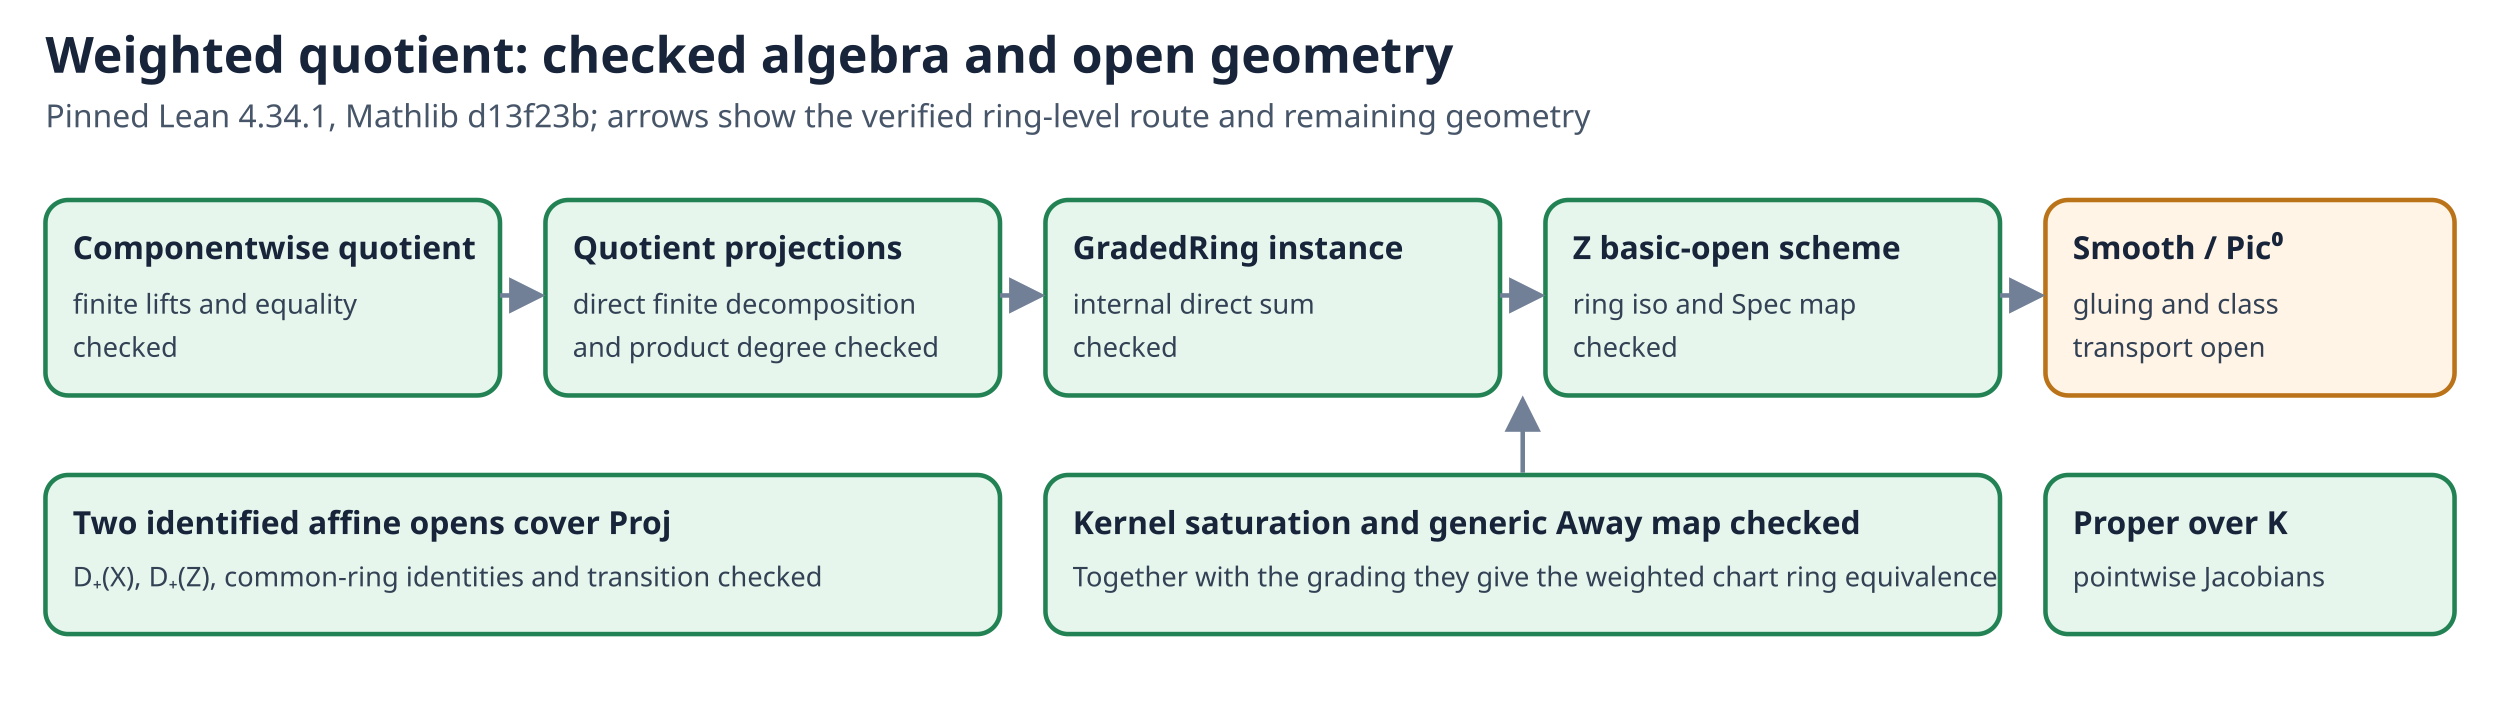
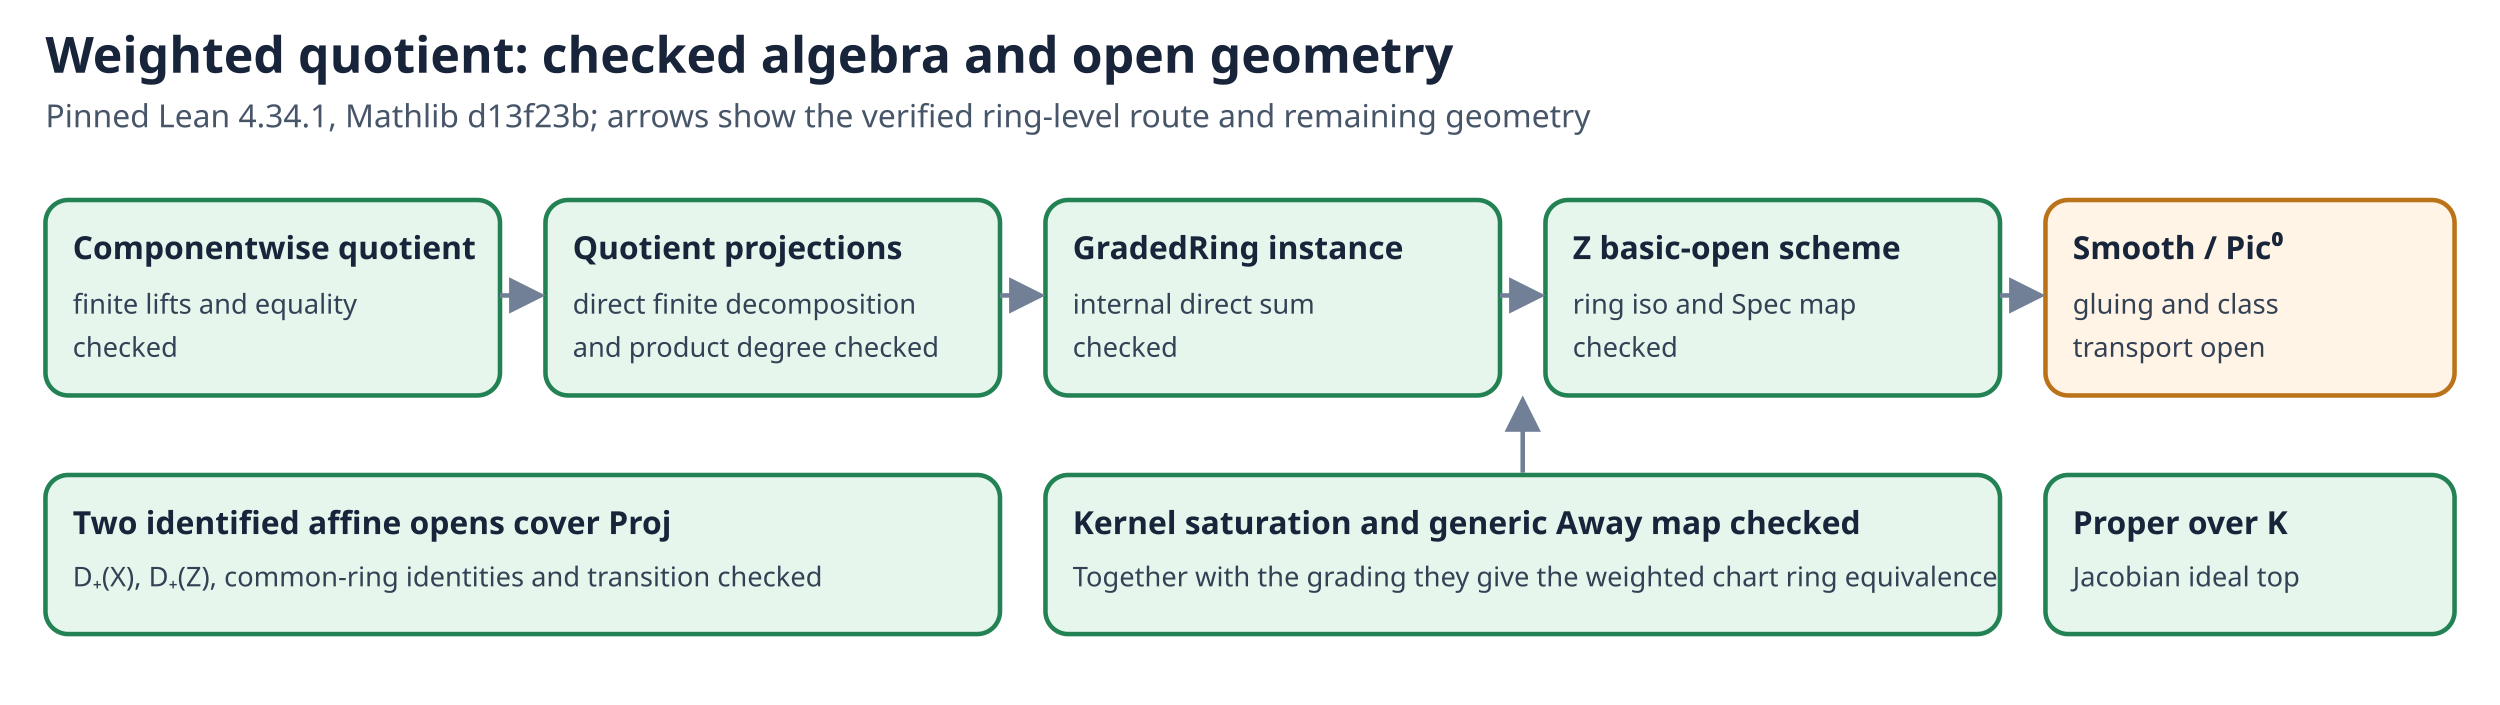
<svg xmlns="http://www.w3.org/2000/svg" width="1100" height="310" viewBox="0 0 1100 310" role="img" aria-label="Weighted quotient proof dependencies: checked grading, both affine scheme charts and properness; open smoothness, gluing and Picard transport">
  <style>.title{font:700 22px sans-serif;fill:#17243a}.sub{font:14px sans-serif;fill:#475569}.box{stroke-width:2;rx:10}.ok{fill:#e6f6ed;stroke:#228253}.pending{fill:#fff4e5;stroke:#ba7318}.head{font:700 14px sans-serif;fill:#17243a}.detail{font:12px sans-serif;fill:#334155}.arrow{stroke:#718096;stroke-width:2;fill:none;marker-end:url(#arr)}</style>
  <defs>
    <marker id="arr" markerWidth="8" markerHeight="8" refX="7" refY="4" orient="auto">
      <path d="M0 0 L8 4 L0 8" fill="#718096" />
    </marker>
  </defs>
  <text class="title" x="20" y="32">Weighted quotient: checked algebra and open geometry</text>
  <text class="sub" x="20" y="56">Pinned Lean 4.34.1, Mathlib d13f23b; arrows show the verified ring-level route and remaining geometry</text>
  <rect class="box ok" x="20" y="88" width="200" height="86" />
  <text class="head" x="32" y="114">Componentwise quotient</text>
  <text class="detail" x="32" y="138">finite lifts and equality</text>
  <text class="detail" x="32" y="157">checked</text>
  <rect class="box ok" x="240" y="88" width="200" height="86" />
  <text class="head" x="252" y="114">Quotient projections</text>
  <text class="detail" x="252" y="138">direct finite decomposition</text>
  <text class="detail" x="252" y="157">and product degree checked</text>
  <rect class="box ok" x="460" y="88" width="200" height="86" />
  <text class="head" x="472" y="114">GradedRing instance</text>
  <text class="detail" x="472" y="138">internal direct sum</text>
  <text class="detail" x="472" y="157">checked</text>
  <rect class="box ok" x="680" y="88" width="200" height="86" />
  <text class="head" x="692" y="114">Z basic-open scheme</text>
  <text class="detail" x="692" y="138">ring iso and Spec map</text>
  <text class="detail" x="692" y="157">checked</text>
  <rect class="box pending" x="900" y="88" width="180" height="86" />
  <text class="head" x="912" y="114">Smooth / Pic⁰</text>
  <text class="detail" x="912" y="138">gluing and class</text>
  <text class="detail" x="912" y="157">transport open</text>
  <path class="arrow" d="M220 130 H238" />
  <path class="arrow" d="M440 130 H458" />
  <path class="arrow" d="M660 130 H678" />
  <path class="arrow" d="M880 130 H898" />
  <rect class="box ok" x="460" y="209" width="420" height="70" />
  <text class="head" x="472" y="235">Kernel saturation and generic Away map checked</text>
  <text class="detail" x="472" y="258">Together with the grading they give the weighted chart ring equivalence</text>
  <rect class="box ok" x="20" y="209" width="420" height="70" />
  <text class="head" x="32" y="235">Two identified affine opens cover Proj</text>
  <text class="detail" x="32" y="258">D₊(X), D₊(Z), common-ring identities and transition checked</text>
  <rect class="box ok" x="900" y="209" width="180" height="70" />
  <text class="head" x="912" y="235">Proper over K</text>
-   <text class="detail" x="912" y="258">pointwise Jacobians</text>
+   <text class="detail" x="912" y="258">Jacobian ideal top</text>
  <path class="arrow" d="M670 208 V176" />
</svg>
